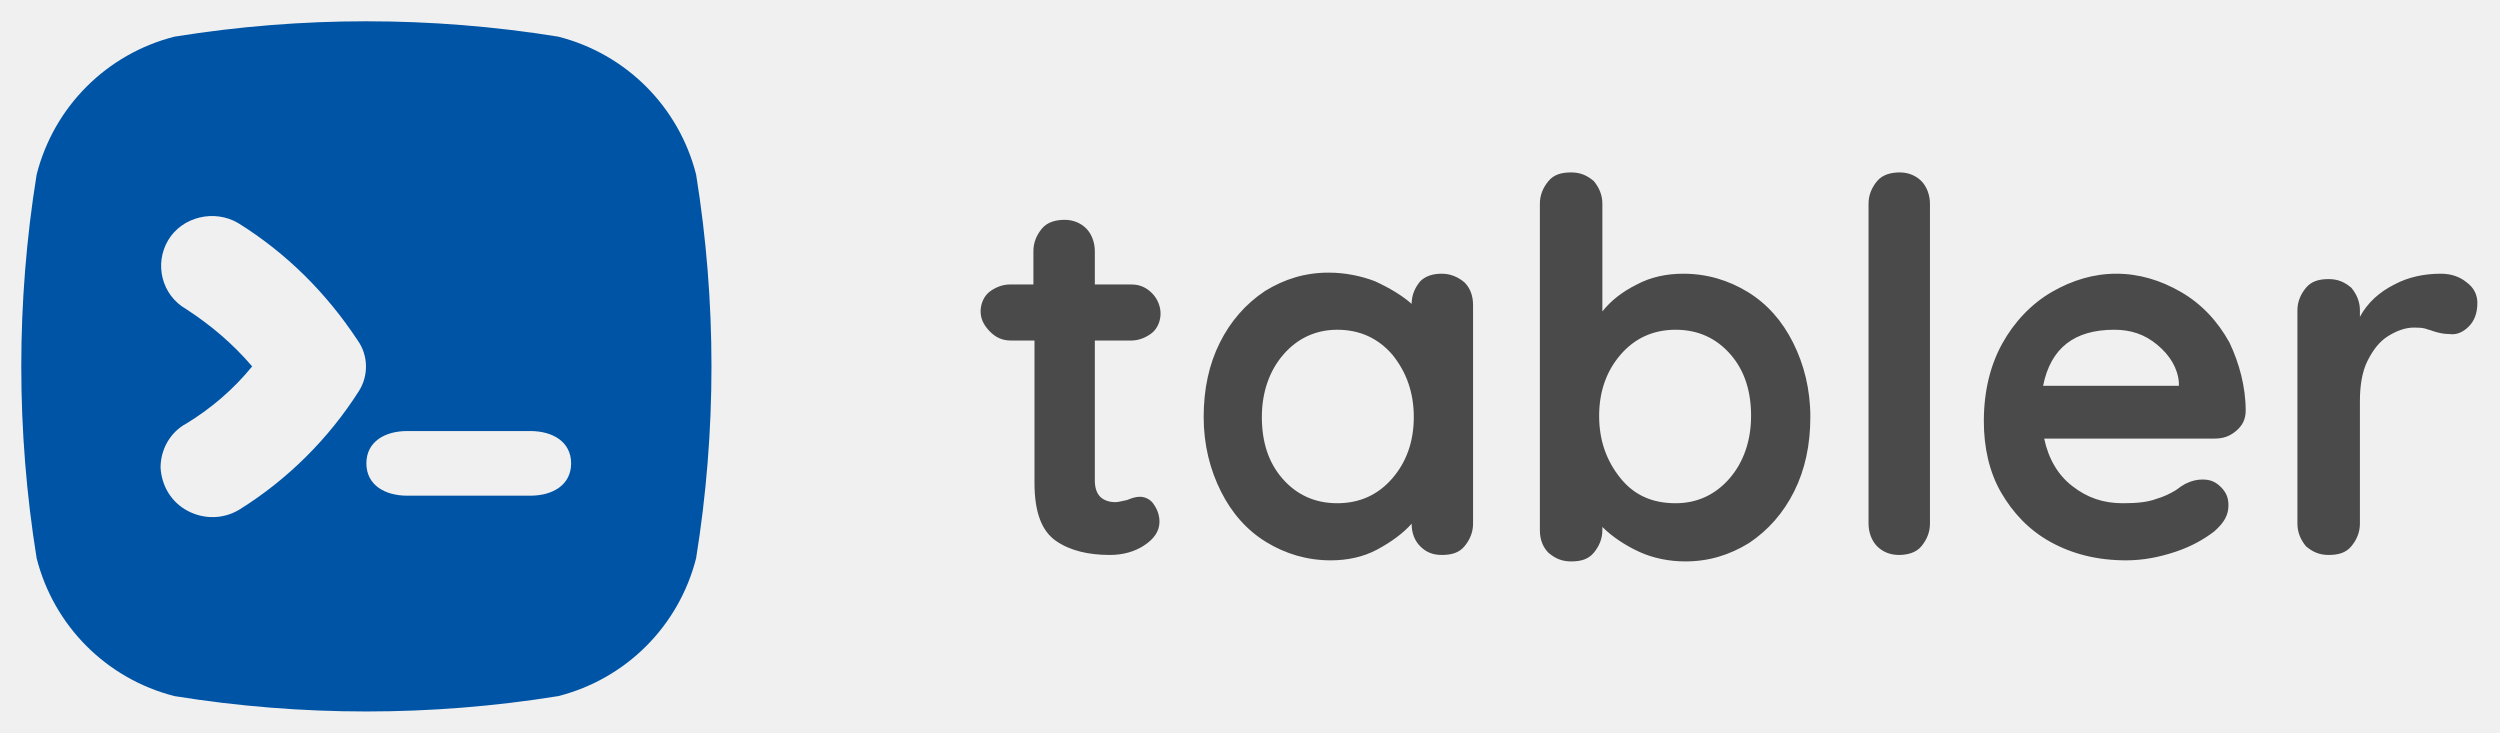
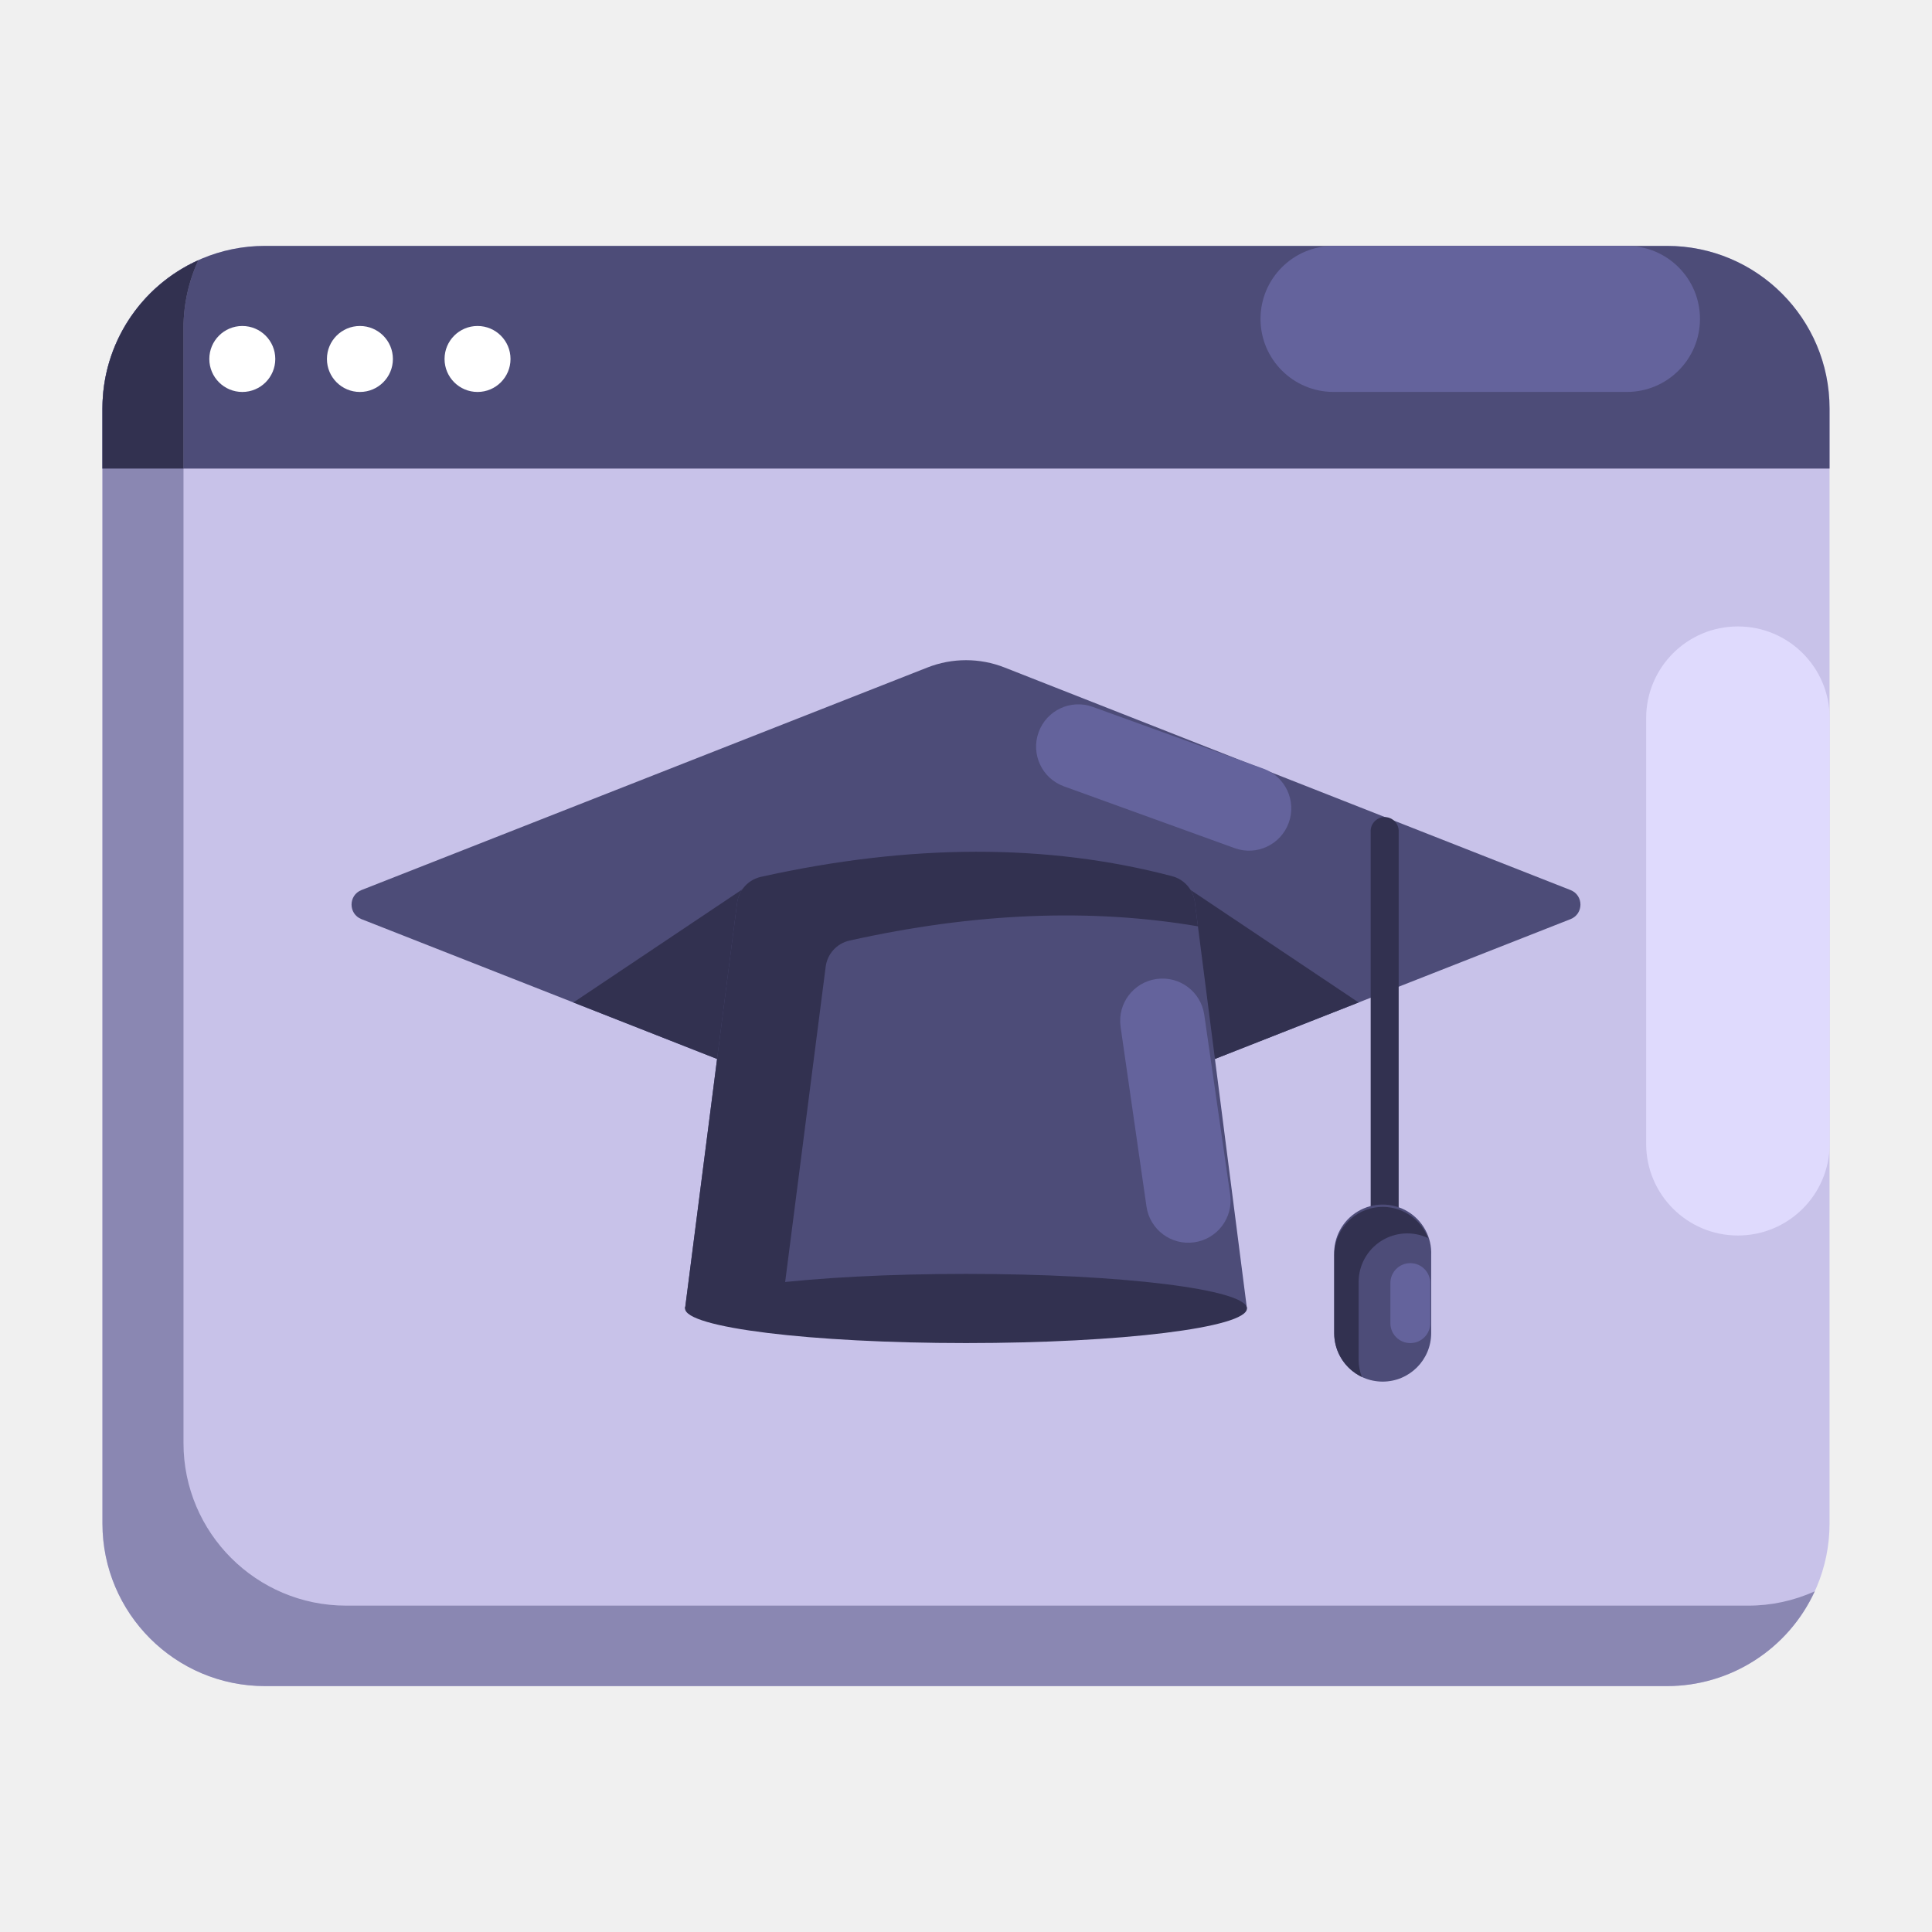
- <svg xmlns="http://www.w3.org/2000/svg" viewBox="0 0 232 68">
-   <path d="M64.6 16.2C63 9.9 58.1 5 51.8 3.4 40 1.5 28 1.5 16.2 3.4 9.9 5 5 9.9 3.4 16.2 1.5 28 1.5 40 3.4 51.8 5 58.1 9.9 63 16.2 64.6c11.8 1.9 23.8 1.9 35.6 0C58.1 63 63 58.1 64.6 51.8c1.9-11.8 1.9-23.8 0-35.6zM33.3 36.3c-2.8 4.4-6.6 8.2-11.1 11-1.5.9-3.3.9-4.8.1s-2.4-2.3-2.5-4c0-1.7.9-3.3 2.4-4.1 2.3-1.4 4.4-3.2 6.1-5.3-1.8-2.1-3.8-3.8-6.1-5.3-2.3-1.3-3-4.2-1.7-6.4s4.3-2.9 6.5-1.6c4.5 2.8 8.2 6.5 11.1 10.9 1 1.4 1 3.3.1 4.7zM49.2 46H37.8c-2.1 0-3.8-1-3.8-3s1.7-3 3.8-3h11.4c2.1 0 3.8 1 3.8 3s-1.7 3-3.8 3z" fill="#0054a6" />
-   <path d="M105.8 46.1c.4 0 .9.2 1.2.6s.6 1 .6 1.7c0 .9-.5 1.6-1.4 2.2s-2 .9-3.2.9c-2 0-3.7-.4-5-1.3s-2-2.6-2-5.4V31.6h-2.2c-.8 0-1.4-.3-1.9-.8s-.9-1.1-.9-1.9c0-.7.3-1.4.8-1.8s1.2-.7 1.9-.7h2.2v-3.1c0-.8.3-1.5.8-2.1s1.3-.8 2.1-.8 1.5.3 2 .8.8 1.3.8 2.1v3.1h3.4c.8 0 1.4.3 1.9.8s.8 1.2.8 1.9-.3 1.4-.8 1.8-1.2.7-1.9.7h-3.4v13c0 .7.2 1.2.5 1.5s.8.5 1.4.5c.3 0 .6-.1 1.1-.2.5-.2.8-.3 1.2-.3zm28-20.7c.8 0 1.5.3 2.1.8.5.5.8 1.2.8 2.1v20.3c0 .8-.3 1.5-.8 2.1-.5.6-1.2.8-2.1.8s-1.5-.3-2-.8-.8-1.2-.8-2.1c-.8.9-1.9 1.7-3.2 2.4-1.3.7-2.8 1-4.3 1-2.2 0-4.2-.6-6-1.7-1.8-1.1-3.2-2.7-4.2-4.7s-1.6-4.3-1.6-6.9c0-2.6.5-4.9 1.5-6.9s2.4-3.6 4.2-4.8c1.8-1.1 3.7-1.7 5.9-1.7 1.5 0 3 .3 4.3.8 1.3.6 2.5 1.3 3.4 2.1 0-.8.3-1.5.8-2.1.5-.5 1.2-.7 2-.7zm-9.7 21.3c2.1 0 3.8-.8 5.1-2.3s2-3.4 2-5.7-.7-4.2-2-5.8c-1.3-1.5-3-2.3-5.1-2.3-2 0-3.7.8-5 2.3-1.3 1.5-2 3.5-2 5.8s.6 4.2 1.9 5.7 3 2.3 5.1 2.3zm32.1-21.3c2.2 0 4.2.6 6 1.7 1.8 1.1 3.2 2.7 4.2 4.7s1.6 4.3 1.6 6.9-.5 4.9-1.5 6.9-2.4 3.6-4.2 4.8c-1.8 1.1-3.7 1.7-5.9 1.7-1.5 0-3-.3-4.3-.9s-2.5-1.4-3.4-2.3v.3c0 .8-.3 1.5-.8 2.1-.5.6-1.2.8-2.1.8s-1.5-.3-2.1-.8c-.5-.5-.8-1.2-.8-2.1V18.9c0-.8.3-1.5.8-2.1.5-.6 1.2-.8 2.1-.8s1.5.3 2.1.8c.5.6.8 1.3.8 2.1v10c.8-1 1.8-1.8 3.2-2.5 1.3-.7 2.8-1 4.3-1zm-.7 21.3c2 0 3.7-.8 5-2.3s2-3.5 2-5.8-.6-4.2-1.9-5.7-3-2.3-5.1-2.3-3.8.8-5.1 2.3-2 3.4-2 5.7.7 4.2 2 5.8c1.3 1.6 3 2.3 5.1 2.3zm23.6 1.9c0 .8-.3 1.5-.8 2.1s-1.3.8-2.1.8-1.5-.3-2-.8-.8-1.3-.8-2.1V18.9c0-.8.3-1.5.8-2.1s1.3-.8 2.1-.8 1.5.3 2 .8.8 1.3.8 2.1v29.7zm29.3-10.5c0 .8-.3 1.4-.9 1.9-.6.5-1.2.7-2 .7h-15.8c.4 1.9 1.3 3.4 2.6 4.4 1.4 1.1 2.9 1.6 4.7 1.6 1.3 0 2.3-.1 3.1-.4.7-.2 1.3-.5 1.8-.8.4-.3.7-.5.9-.6.6-.3 1.1-.4 1.6-.4.7 0 1.2.2 1.7.7s.7 1 .7 1.7c0 .9-.4 1.6-1.3 2.4-.9.7-2.1 1.4-3.6 1.9s-3 .8-4.6.8c-2.7 0-5-.6-7-1.7s-3.5-2.7-4.6-4.6-1.6-4.2-1.6-6.6c0-2.8.6-5.2 1.7-7.2s2.7-3.7 4.6-4.8 3.9-1.7 6-1.7 4.1.6 6 1.7 3.4 2.7 4.5 4.7c.9 1.9 1.5 4.1 1.5 6.3zm-12.2-7.5c-3.7 0-5.9 1.7-6.6 5.2h12.6v-.3c-.1-1.3-.8-2.5-2-3.5s-2.5-1.4-4-1.4zm30.3-5.2c1 0 1.8.3 2.4.8.7.5 1 1.2 1 1.9 0 1-.3 1.7-.8 2.2-.5.5-1.1.8-1.8.7-.5 0-1-.1-1.6-.3-.2-.1-.4-.1-.6-.2-.4-.1-.7-.1-1.1-.1-.8 0-1.6.3-2.4.8s-1.4 1.3-1.9 2.3-.7 2.3-.7 3.7v11.4c0 .8-.3 1.5-.8 2.1-.5.6-1.2.8-2.1.8s-1.5-.3-2.1-.8c-.5-.6-.8-1.3-.8-2.1V28.8c0-.8.3-1.5.8-2.1.5-.6 1.2-.8 2.1-.8s1.5.3 2.1.8c.5.6.8 1.3.8 2.1v.6c.7-1.3 1.8-2.3 3.2-3 1.3-.7 2.8-1 4.3-1z" fill-rule="evenodd" clip-rule="evenodd" fill="#4a4a4a" />
+ <svg xmlns="http://www.w3.org/2000/svg" width="800px" height="800px" viewBox="0 0 2050 2050" data-name="Layer 2" id="Layer_2">
+   <defs>
+     <style>.cls-1{fill:#c8c2e9;}.cls-2{fill:#4d4c78;}.cls-3{fill:#ffffff;}.cls-4{fill:#8a87b2;}.cls-5{fill:#323150;}.cls-6{fill:#64639c;}.cls-7{fill:#dfdafd;}</style>
+   </defs>
+   <rect class="cls-1" height="1528.11" rx="172.5" ry="172.5" width="1832.6" x="108.7" y="260.9" />
+   <path class="cls-2" d="M1941.3,497.2V433.5c0-95.3-77.2-172.6-172.5-172.6H281.2c-95.3,0-172.5,77.3-172.5,172.6v63.7Z" />
+   <circle class="cls-3" cx="257.1" cy="380.9" r="35" />
+   <circle class="cls-3" cx="381.9" cy="380.9" r="35" />
+   <circle class="cls-3" cx="506.7" cy="380.9" r="35" />
+   <path class="cls-4" d="M1854.9,1703.7H367.3c-95.3,0-172.6-77.3-172.6-172.5V348.1a171.6,171.6,0,0,1,15.8-72A172.5,172.5,0,0,0,108.7,433.5v1183c0,95.3,77.2,172.6,172.5,172.6H1768.8a172.5,172.5,0,0,0,156.8-100.6A170.5,170.5,0,0,1,1854.9,1703.7Z" />
+   <path class="cls-5" d="M194.7,348.1a171.6,171.6,0,0,1,15.8-72A172.5,172.5,0,0,0,108.7,433.5v63.7h86Z" />
+   <rect class="cls-6" height="154.97" rx="77.5" ry="77.5" width="466.3" x="1337.5" y="260.9" />
+   <rect class="cls-7" height="646.26" rx="97.3" ry="97.3" width="194.7" x="1746.7" y="664.7" />
+   <path class="cls-2" d="M984,708.3,383.6,944.4c-14.1,5.5-14.1,25.4,0,30.9l635.3,249.8a16.1,16.1,0,0,0,12.2,0l635.3-249.8c14.1-5.5,14.1-25.4,0-30.9L1066,708.3A111.7,111.7,0,0,0,984,708.3Z" />
+   <polygon class="cls-5" points="807.5 930.4 608.4 1063.7 804.3 1140.7 807.5 930.4" />
+   <polygon class="cls-5" points="1242.5 930.4 1441.6 1063.7 1245.7 1140.7 1242.5 930.4" />
+   <path class="cls-2" d="M1323.1,1388.4H726.9l55.2-430.2a32.7,32.7,0,0,1,25.4-27.8q237.8-52.9,436.2-.7a32.7,32.7,0,0,1,24.1,27.5Z" />
+   <path class="cls-5" d="M876.1,1025.8A32.7,32.7,0,0,1,901.5,998q198.4-44.2,369.6-15.1l-3.3-25.7a32.7,32.7,0,0,0-24.1-27.5q-198.5-52.2-436.2.7a32.7,32.7,0,0,0-25.4,27.8l-55.2,430.2H829.5Z" />
+   <ellipse class="cls-5" cx="1025" cy="1388.4" rx="298.1" ry="36.7" />
+   <path class="cls-5" d="M1469.3,1320a14.8,14.8,0,0,1-14.9-14.8V883.1a14.9,14.9,0,1,1,29.7,0v422.1A14.8,14.8,0,0,1,1469.3,1320Z" />
+   <path class="cls-2" d="M1467.1,1466a51.4,51.4,0,0,1-51.4-51.4v-82.7a51.5,51.5,0,1,1,102.9,0v82.7A51.5,51.5,0,0,1,1467.1,1466Z" />
+   <path class="cls-5" d="M1441.6,1442.8v-82.7a51.6,51.6,0,0,1,73.7-46.4,51.5,51.5,0,0,0-99.6,18.2v82.7A51.4,51.4,0,0,0,1445,1461,50.3,50.3,0,0,1,1441.6,1442.8Z" />
+   <rect class="cls-6" height="282.25" rx="44.8" ry="44.8" transform="translate(-155.4 190.1) rotate(-8.2)" width="89.7" x="1202.4" y="1037.2" />
+   <rect class="cls-6" height="282.25" rx="44.8" ry="44.8" transform="translate(37.5 1705.6) rotate(-70.1)" width="89.7" x="1190.7" y="684.9" />
+   <rect class="cls-6" height="84.82" rx="21.1" ry="21.1" width="42.3" x="1475.3" y="1340.3" />
</svg>
